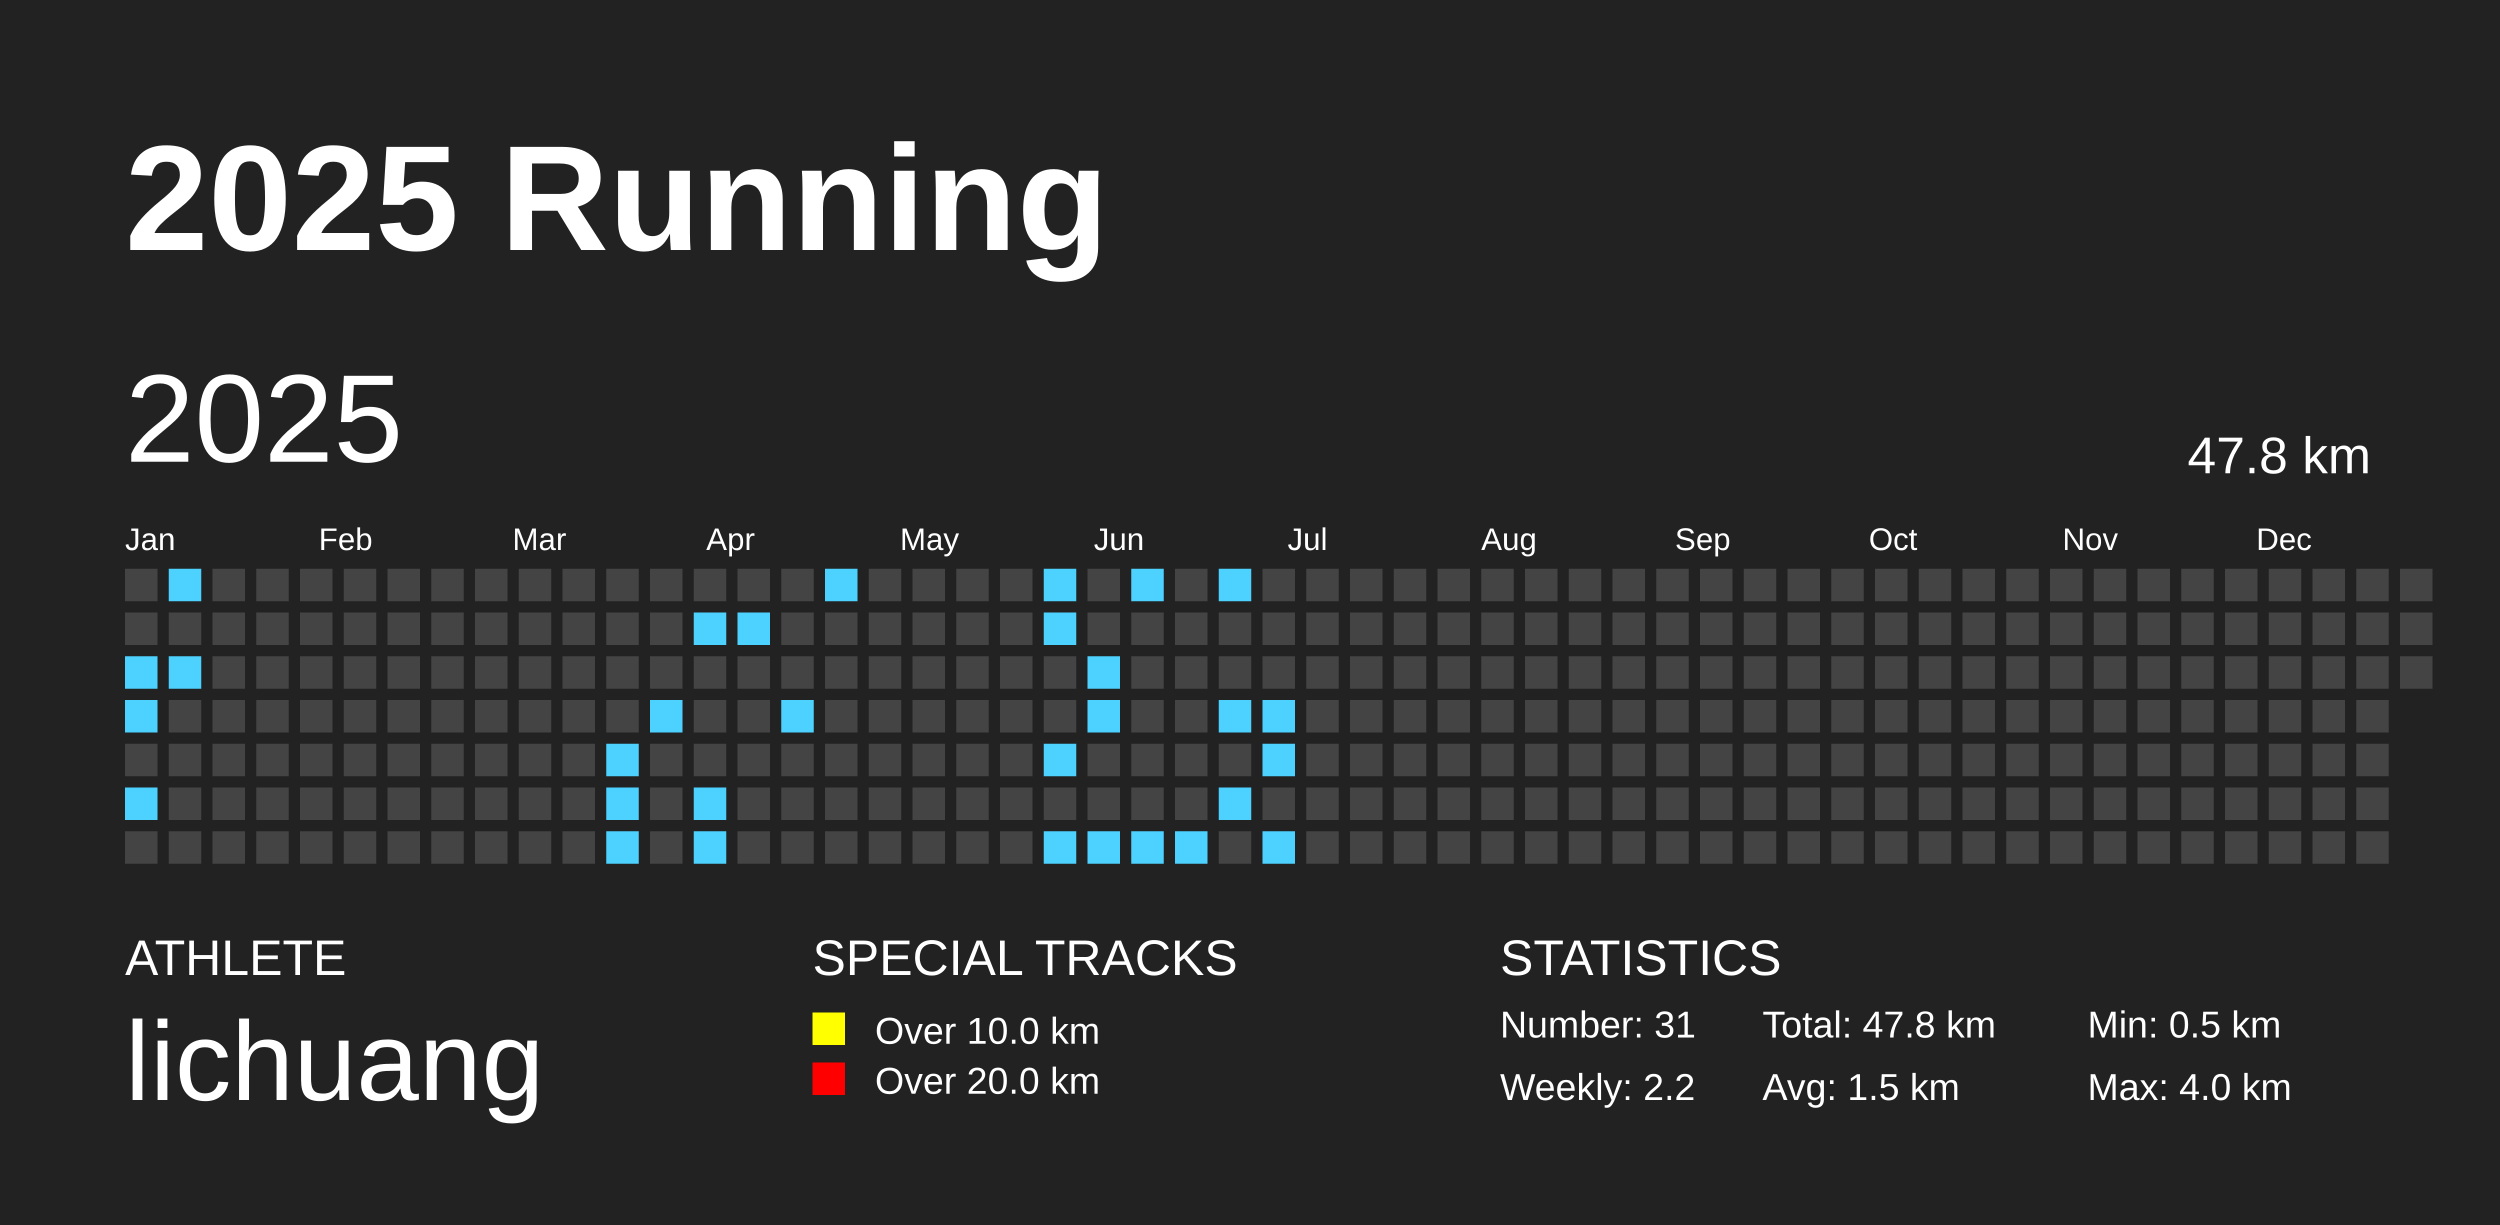
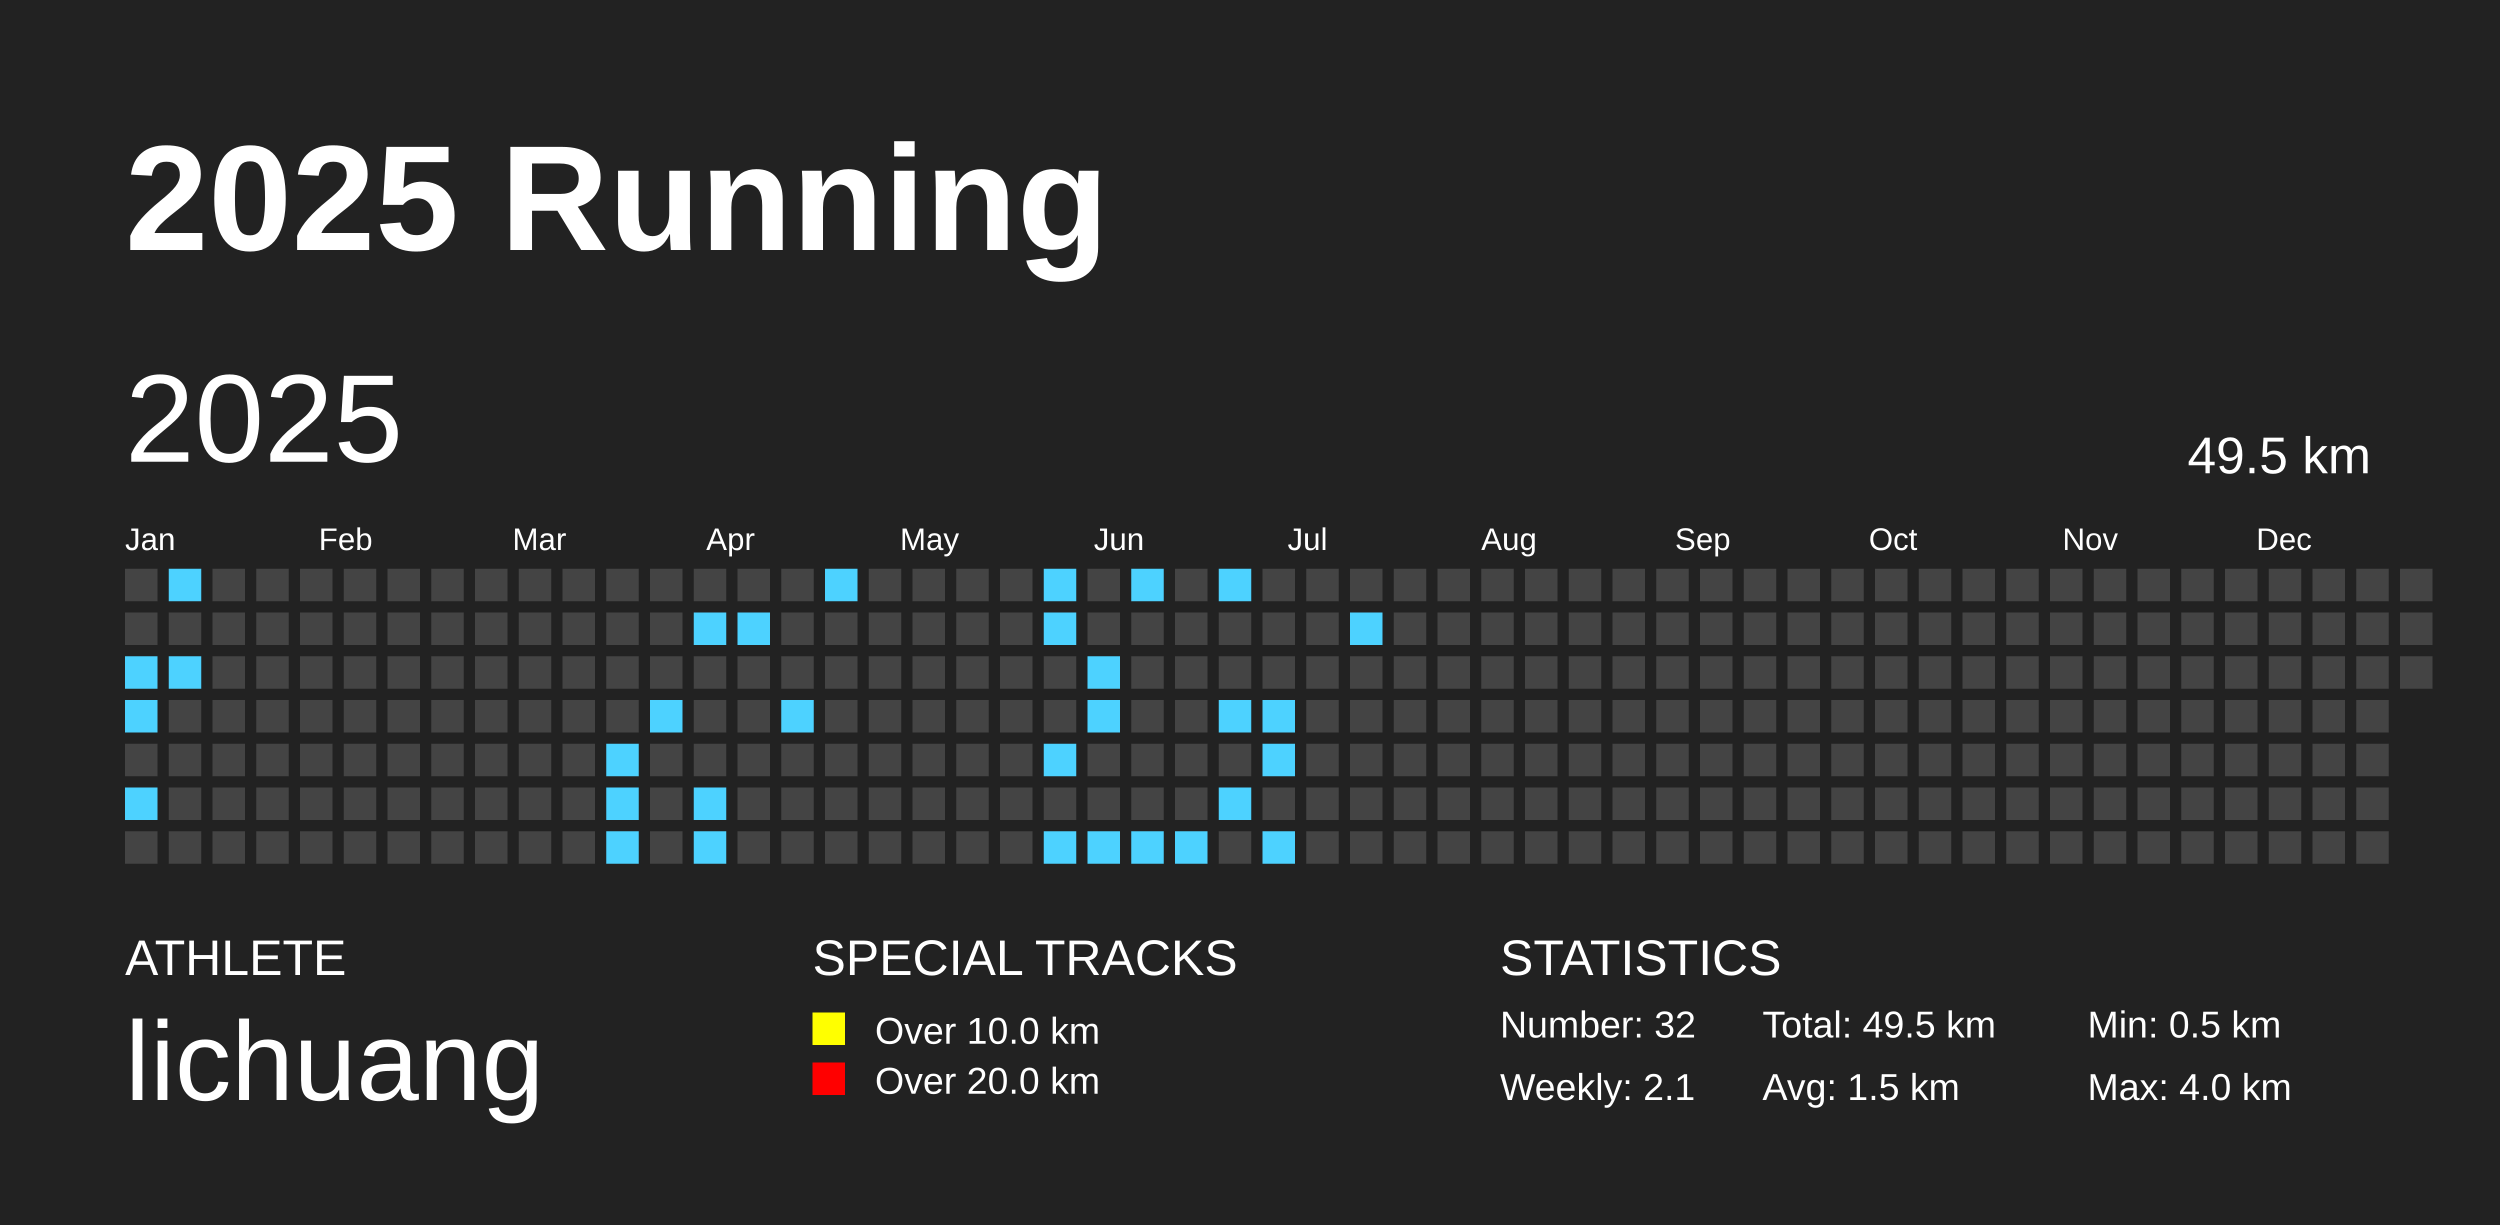
<svg xmlns="http://www.w3.org/2000/svg" baseProfile="full" height="98mm" version="1.1" viewBox="0,0,200,98" width="200mm">
  <defs />
  <rect fill="#222222" height="98" width="200" x="0" y="0" />
  <text fill="#FFFFFF" style="font-size:12px; font-family:Arial; font-weight:bold;" x="10" y="20">2025 Running</text>
  <text fill="#FFFFFF" style="font-size:4px; font-family:Arial" x="10" y="78">ATHLETE</text>
  <text fill="#FFFFFF" style="font-size:9px; font-family:Arial" x="10" y="88">lichuang</text>
  <text fill="#FFFFFF" style="font-size:4px; font-family:Arial" x="65" y="78">SPECIAL TRACKS</text>
  <rect fill="yellow" height="2.6" width="2.6" x="65" y="81" />
  <text fill="#FFFFFF" style="font-size:3px; font-family:Arial" x="70" y="83.5">Over 10.0 km</text>
  <rect fill="red" height="2.6" width="2.6" x="65" y="85" />
  <text fill="#FFFFFF" style="font-size:3px; font-family:Arial" x="70" y="87.5">Over 20.0 km</text>
  <text fill="#FFFFFF" style="font-size:4px; font-family:Arial" x="120" y="78">STATISTICS</text>
-   <text fill="#FFFFFF" style="font-size:3px; font-family:Arial" x="120" y="83">Number: 31</text>
-   <text fill="#FFFFFF" style="font-size:3px; font-family:Arial" x="120" y="88">Weekly: 2.2</text>
-   <text fill="#FFFFFF" style="font-size:3px; font-family:Arial" x="141" y="83">Total: 47.8 km</text>
+   <text fill="#FFFFFF" style="font-size:3px; font-family:Arial" x="120" y="83">Number: 32</text>
+   <text fill="#FFFFFF" style="font-size:3px; font-family:Arial" x="120" y="88">Weekly: 2.1</text>
+   <text fill="#FFFFFF" style="font-size:3px; font-family:Arial" x="141" y="83">Total: 49.5 km</text>
  <text fill="#FFFFFF" style="font-size:3px; font-family:Arial" x="141" y="88">Avg: 1.5 km</text>
  <text fill="#FFFFFF" style="font-size:3px; font-family:Arial" x="167" y="83">Min: 0.5 km</text>
  <text fill="#FFFFFF" style="font-size:3px; font-family:Arial" x="167" y="88">Max: 4.0 km</text>
  <text dominant-baseline="hanging" fill="#FFFFFF" style="font-size:10.0px; font-family:Arial;" x="10" y="30">2025</text>
-   <text dominant-baseline="hanging" fill="#FFFFFF" style="font-size:4.125px; font-family:Arial;" x="175" y="35">47.8 km</text>
+   <text dominant-baseline="hanging" fill="#FFFFFF" style="font-size:4.125px; font-family:Arial;" x="175" y="35">49.5 km</text>
  <text fill="#FFFFFF" style="font-size:2.5px; font-family:Arial" x="10.0" y="44">Jan</text>
  <text fill="#FFFFFF" style="font-size:2.5px; font-family:Arial" x="25.5" y="44">Feb</text>
  <text fill="#FFFFFF" style="font-size:2.5px; font-family:Arial" x="41.0" y="44">Mar</text>
  <text fill="#FFFFFF" style="font-size:2.5px; font-family:Arial" x="56.5" y="44">Apr</text>
  <text fill="#FFFFFF" style="font-size:2.5px; font-family:Arial" x="72.0" y="44">May</text>
  <text fill="#FFFFFF" style="font-size:2.5px; font-family:Arial" x="87.5" y="44">Jun</text>
  <text fill="#FFFFFF" style="font-size:2.5px; font-family:Arial" x="103.0" y="44">Jul</text>
  <text fill="#FFFFFF" style="font-size:2.5px; font-family:Arial" x="118.5" y="44">Aug</text>
  <text fill="#FFFFFF" style="font-size:2.5px; font-family:Arial" x="134.0" y="44">Sep</text>
  <text fill="#FFFFFF" style="font-size:2.5px; font-family:Arial" x="149.5" y="44">Oct</text>
  <text fill="#FFFFFF" style="font-size:2.5px; font-family:Arial" x="165.0" y="44">Nov</text>
  <text fill="#FFFFFF" style="font-size:2.5px; font-family:Arial" x="180.5" y="44">Dec</text>
  <rect fill="#444444" height="2.6" width="2.6" x="10.0" y="45.5" />
  <rect fill="#444444" height="2.6" width="2.6" x="10.0" y="49.0" />
  <rect fill="#4dd2ff" height="2.6" width="2.6" x="10.0" y="52.5" />
  <rect fill="#4dd2ff" height="2.6" width="2.6" x="10.0" y="56.0" />
  <rect fill="#444444" height="2.6" width="2.6" x="10.0" y="59.5" />
  <rect fill="#4dd2ff" height="2.6" width="2.6" x="10.0" y="63.0" />
  <rect fill="#444444" height="2.6" width="2.6" x="10.0" y="66.5" />
  <rect fill="#4dd2ff" height="2.6" width="2.6" x="13.5" y="45.5" />
  <rect fill="#444444" height="2.6" width="2.6" x="13.5" y="49.0" />
  <rect fill="#4dd2ff" height="2.6" width="2.6" x="13.5" y="52.5" />
  <rect fill="#444444" height="2.6" width="2.6" x="13.5" y="56.0" />
  <rect fill="#444444" height="2.6" width="2.6" x="13.5" y="59.5" />
  <rect fill="#444444" height="2.6" width="2.6" x="13.5" y="63.0" />
  <rect fill="#444444" height="2.6" width="2.6" x="13.5" y="66.5" />
  <rect fill="#444444" height="2.6" width="2.6" x="17.0" y="45.5" />
  <rect fill="#444444" height="2.6" width="2.6" x="17.0" y="49.0" />
  <rect fill="#444444" height="2.6" width="2.6" x="17.0" y="52.5" />
  <rect fill="#444444" height="2.6" width="2.6" x="17.0" y="56.0" />
  <rect fill="#444444" height="2.6" width="2.6" x="17.0" y="59.5" />
  <rect fill="#444444" height="2.6" width="2.6" x="17.0" y="63.0" />
  <rect fill="#444444" height="2.6" width="2.6" x="17.0" y="66.5" />
  <rect fill="#444444" height="2.6" width="2.6" x="20.5" y="45.5" />
  <rect fill="#444444" height="2.6" width="2.6" x="20.5" y="49.0" />
  <rect fill="#444444" height="2.6" width="2.6" x="20.5" y="52.5" />
  <rect fill="#444444" height="2.6" width="2.6" x="20.5" y="56.0" />
  <rect fill="#444444" height="2.6" width="2.6" x="20.5" y="59.5" />
  <rect fill="#444444" height="2.6" width="2.6" x="20.5" y="63.0" />
  <rect fill="#444444" height="2.6" width="2.6" x="20.5" y="66.5" />
  <rect fill="#444444" height="2.6" width="2.6" x="24.0" y="45.5" />
  <rect fill="#444444" height="2.6" width="2.6" x="24.0" y="49.0" />
  <rect fill="#444444" height="2.6" width="2.6" x="24.0" y="52.5" />
  <rect fill="#444444" height="2.6" width="2.6" x="24.0" y="56.0" />
  <rect fill="#444444" height="2.6" width="2.6" x="24.0" y="59.5" />
  <rect fill="#444444" height="2.6" width="2.6" x="24.0" y="63.0" />
  <rect fill="#444444" height="2.6" width="2.6" x="24.0" y="66.5" />
  <rect fill="#444444" height="2.6" width="2.6" x="27.5" y="45.5" />
  <rect fill="#444444" height="2.6" width="2.6" x="27.5" y="49.0" />
  <rect fill="#444444" height="2.6" width="2.6" x="27.5" y="52.5" />
  <rect fill="#444444" height="2.6" width="2.6" x="27.5" y="56.0" />
  <rect fill="#444444" height="2.6" width="2.6" x="27.5" y="59.5" />
  <rect fill="#444444" height="2.6" width="2.6" x="27.5" y="63.0" />
  <rect fill="#444444" height="2.6" width="2.6" x="27.5" y="66.5" />
  <rect fill="#444444" height="2.6" width="2.6" x="31.0" y="45.5" />
  <rect fill="#444444" height="2.6" width="2.6" x="31.0" y="49.0" />
  <rect fill="#444444" height="2.6" width="2.6" x="31.0" y="52.5" />
  <rect fill="#444444" height="2.6" width="2.6" x="31.0" y="56.0" />
  <rect fill="#444444" height="2.6" width="2.6" x="31.0" y="59.5" />
  <rect fill="#444444" height="2.6" width="2.6" x="31.0" y="63.0" />
  <rect fill="#444444" height="2.6" width="2.6" x="31.0" y="66.5" />
  <rect fill="#444444" height="2.6" width="2.6" x="34.5" y="45.5" />
  <rect fill="#444444" height="2.6" width="2.6" x="34.5" y="49.0" />
  <rect fill="#444444" height="2.6" width="2.6" x="34.5" y="52.5" />
  <rect fill="#444444" height="2.6" width="2.6" x="34.5" y="56.0" />
  <rect fill="#444444" height="2.6" width="2.6" x="34.5" y="59.5" />
  <rect fill="#444444" height="2.6" width="2.6" x="34.5" y="63.0" />
  <rect fill="#444444" height="2.6" width="2.6" x="34.5" y="66.5" />
  <rect fill="#444444" height="2.6" width="2.6" x="38.0" y="45.5" />
  <rect fill="#444444" height="2.6" width="2.6" x="38.0" y="49.0" />
  <rect fill="#444444" height="2.6" width="2.6" x="38.0" y="52.5" />
  <rect fill="#444444" height="2.6" width="2.6" x="38.0" y="56.0" />
  <rect fill="#444444" height="2.6" width="2.6" x="38.0" y="59.5" />
  <rect fill="#444444" height="2.6" width="2.6" x="38.0" y="63.0" />
  <rect fill="#444444" height="2.6" width="2.6" x="38.0" y="66.5" />
  <rect fill="#444444" height="2.6" width="2.6" x="41.5" y="45.5" />
  <rect fill="#444444" height="2.6" width="2.6" x="41.5" y="49.0" />
  <rect fill="#444444" height="2.6" width="2.6" x="41.5" y="52.5" />
  <rect fill="#444444" height="2.6" width="2.6" x="41.5" y="56.0" />
  <rect fill="#444444" height="2.6" width="2.6" x="41.5" y="59.5" />
  <rect fill="#444444" height="2.6" width="2.6" x="41.5" y="63.0" />
  <rect fill="#444444" height="2.6" width="2.6" x="41.5" y="66.5" />
  <rect fill="#444444" height="2.6" width="2.6" x="45.0" y="45.5" />
  <rect fill="#444444" height="2.6" width="2.6" x="45.0" y="49.0" />
  <rect fill="#444444" height="2.6" width="2.6" x="45.0" y="52.5" />
  <rect fill="#444444" height="2.6" width="2.6" x="45.0" y="56.0" />
  <rect fill="#444444" height="2.6" width="2.6" x="45.0" y="59.5" />
  <rect fill="#444444" height="2.6" width="2.6" x="45.0" y="63.0" />
  <rect fill="#444444" height="2.6" width="2.6" x="45.0" y="66.5" />
  <rect fill="#444444" height="2.6" width="2.6" x="48.5" y="45.5" />
  <rect fill="#444444" height="2.6" width="2.6" x="48.5" y="49.0" />
  <rect fill="#444444" height="2.6" width="2.6" x="48.5" y="52.5" />
  <rect fill="#444444" height="2.6" width="2.6" x="48.5" y="56.0" />
  <rect fill="#4dd2ff" height="2.6" width="2.6" x="48.5" y="59.5" />
  <rect fill="#4dd2ff" height="2.6" width="2.6" x="48.5" y="63.0" />
  <rect fill="#4dd2ff" height="2.6" width="2.6" x="48.5" y="66.5" />
  <rect fill="#444444" height="2.6" width="2.6" x="52.0" y="45.5" />
  <rect fill="#444444" height="2.6" width="2.6" x="52.0" y="49.0" />
  <rect fill="#444444" height="2.6" width="2.6" x="52.0" y="52.5" />
  <rect fill="#4dd2ff" height="2.6" width="2.6" x="52.0" y="56.0" />
  <rect fill="#444444" height="2.6" width="2.6" x="52.0" y="59.5" />
  <rect fill="#444444" height="2.6" width="2.6" x="52.0" y="63.0" />
  <rect fill="#444444" height="2.6" width="2.6" x="52.0" y="66.5" />
  <rect fill="#444444" height="2.6" width="2.6" x="55.5" y="45.5" />
  <rect fill="#4dd2ff" height="2.6" width="2.6" x="55.5" y="49.0" />
  <rect fill="#444444" height="2.6" width="2.6" x="55.5" y="52.5" />
  <rect fill="#444444" height="2.6" width="2.6" x="55.5" y="56.0" />
  <rect fill="#444444" height="2.6" width="2.6" x="55.5" y="59.5" />
  <rect fill="#4dd2ff" height="2.6" width="2.6" x="55.5" y="63.0" />
  <rect fill="#4dd2ff" height="2.6" width="2.6" x="55.5" y="66.5" />
  <rect fill="#444444" height="2.6" width="2.6" x="59.0" y="45.5" />
  <rect fill="#4dd2ff" height="2.6" width="2.6" x="59.0" y="49.0" />
  <rect fill="#444444" height="2.6" width="2.6" x="59.0" y="52.5" />
  <rect fill="#444444" height="2.6" width="2.6" x="59.0" y="56.0" />
  <rect fill="#444444" height="2.6" width="2.6" x="59.0" y="59.5" />
  <rect fill="#444444" height="2.6" width="2.6" x="59.0" y="63.0" />
  <rect fill="#444444" height="2.6" width="2.6" x="59.0" y="66.5" />
  <rect fill="#444444" height="2.6" width="2.6" x="62.5" y="45.5" />
  <rect fill="#444444" height="2.6" width="2.6" x="62.5" y="49.0" />
  <rect fill="#444444" height="2.6" width="2.6" x="62.5" y="52.5" />
  <rect fill="#4dd2ff" height="2.6" width="2.6" x="62.5" y="56.0" />
  <rect fill="#444444" height="2.6" width="2.6" x="62.5" y="59.5" />
  <rect fill="#444444" height="2.6" width="2.6" x="62.5" y="63.0" />
  <rect fill="#444444" height="2.6" width="2.6" x="62.5" y="66.5" />
  <rect fill="#4dd2ff" height="2.6" width="2.6" x="66.0" y="45.5" />
  <rect fill="#444444" height="2.6" width="2.6" x="66.0" y="49.0" />
  <rect fill="#444444" height="2.6" width="2.6" x="66.0" y="52.5" />
  <rect fill="#444444" height="2.6" width="2.6" x="66.0" y="56.0" />
  <rect fill="#444444" height="2.6" width="2.6" x="66.0" y="59.5" />
  <rect fill="#444444" height="2.6" width="2.6" x="66.0" y="63.0" />
  <rect fill="#444444" height="2.6" width="2.6" x="66.0" y="66.5" />
  <rect fill="#444444" height="2.6" width="2.6" x="69.5" y="45.5" />
  <rect fill="#444444" height="2.6" width="2.6" x="69.5" y="49.0" />
  <rect fill="#444444" height="2.6" width="2.6" x="69.5" y="52.5" />
  <rect fill="#444444" height="2.6" width="2.6" x="69.5" y="56.0" />
  <rect fill="#444444" height="2.6" width="2.6" x="69.5" y="59.5" />
  <rect fill="#444444" height="2.6" width="2.6" x="69.5" y="63.0" />
  <rect fill="#444444" height="2.6" width="2.6" x="69.5" y="66.5" />
  <rect fill="#444444" height="2.6" width="2.6" x="73.0" y="45.5" />
  <rect fill="#444444" height="2.6" width="2.6" x="73.0" y="49.0" />
  <rect fill="#444444" height="2.6" width="2.6" x="73.0" y="52.5" />
  <rect fill="#444444" height="2.6" width="2.6" x="73.0" y="56.0" />
  <rect fill="#444444" height="2.6" width="2.6" x="73.0" y="59.5" />
  <rect fill="#444444" height="2.6" width="2.6" x="73.0" y="63.0" />
  <rect fill="#444444" height="2.6" width="2.6" x="73.0" y="66.5" />
  <rect fill="#444444" height="2.6" width="2.6" x="76.5" y="45.5" />
  <rect fill="#444444" height="2.6" width="2.6" x="76.5" y="49.0" />
  <rect fill="#444444" height="2.6" width="2.6" x="76.5" y="52.5" />
  <rect fill="#444444" height="2.6" width="2.6" x="76.5" y="56.0" />
  <rect fill="#444444" height="2.6" width="2.6" x="76.5" y="59.5" />
  <rect fill="#444444" height="2.6" width="2.6" x="76.5" y="63.0" />
  <rect fill="#444444" height="2.6" width="2.6" x="76.5" y="66.5" />
  <rect fill="#444444" height="2.6" width="2.6" x="80.0" y="45.5" />
  <rect fill="#444444" height="2.6" width="2.6" x="80.0" y="49.0" />
  <rect fill="#444444" height="2.6" width="2.6" x="80.0" y="52.5" />
  <rect fill="#444444" height="2.6" width="2.6" x="80.0" y="56.0" />
  <rect fill="#444444" height="2.6" width="2.6" x="80.0" y="59.5" />
  <rect fill="#444444" height="2.6" width="2.6" x="80.0" y="63.0" />
  <rect fill="#444444" height="2.6" width="2.6" x="80.0" y="66.5" />
  <rect fill="#4dd2ff" height="2.6" width="2.6" x="83.5" y="45.5" />
  <rect fill="#4dd2ff" height="2.6" width="2.6" x="83.5" y="49.0" />
  <rect fill="#444444" height="2.6" width="2.6" x="83.5" y="52.5" />
  <rect fill="#444444" height="2.6" width="2.6" x="83.5" y="56.0" />
  <rect fill="#4dd2ff" height="2.6" width="2.6" x="83.5" y="59.5" />
  <rect fill="#444444" height="2.6" width="2.6" x="83.5" y="63.0" />
  <rect fill="#4dd2ff" height="2.6" width="2.6" x="83.5" y="66.5" />
  <rect fill="#444444" height="2.6" width="2.6" x="87.0" y="45.5" />
  <rect fill="#444444" height="2.6" width="2.6" x="87.0" y="49.0" />
  <rect fill="#4dd2ff" height="2.6" width="2.6" x="87.0" y="52.5" />
  <rect fill="#4dd2ff" height="2.6" width="2.6" x="87.0" y="56.0" />
  <rect fill="#444444" height="2.6" width="2.6" x="87.0" y="59.5" />
  <rect fill="#444444" height="2.6" width="2.6" x="87.0" y="63.0" />
  <rect fill="#4dd2ff" height="2.6" width="2.6" x="87.0" y="66.5" />
  <rect fill="#4dd2ff" height="2.6" width="2.6" x="90.5" y="45.5" />
  <rect fill="#444444" height="2.6" width="2.6" x="90.5" y="49.0" />
  <rect fill="#444444" height="2.6" width="2.6" x="90.5" y="52.5" />
  <rect fill="#444444" height="2.6" width="2.6" x="90.5" y="56.0" />
  <rect fill="#444444" height="2.6" width="2.6" x="90.5" y="59.5" />
  <rect fill="#444444" height="2.6" width="2.6" x="90.5" y="63.0" />
  <rect fill="#4dd2ff" height="2.6" width="2.6" x="90.5" y="66.5" />
  <rect fill="#444444" height="2.6" width="2.6" x="94.0" y="45.5" />
  <rect fill="#444444" height="2.6" width="2.6" x="94.0" y="49.0" />
  <rect fill="#444444" height="2.6" width="2.6" x="94.0" y="52.5" />
  <rect fill="#444444" height="2.6" width="2.6" x="94.0" y="56.0" />
  <rect fill="#444444" height="2.6" width="2.6" x="94.0" y="59.5" />
  <rect fill="#444444" height="2.6" width="2.6" x="94.0" y="63.0" />
  <rect fill="#4dd2ff" height="2.6" width="2.6" x="94.0" y="66.5" />
  <rect fill="#4dd2ff" height="2.6" width="2.6" x="97.5" y="45.5" />
  <rect fill="#444444" height="2.6" width="2.6" x="97.5" y="49.0" />
  <rect fill="#444444" height="2.6" width="2.6" x="97.5" y="52.5" />
  <rect fill="#4dd2ff" height="2.6" width="2.6" x="97.5" y="56.0" />
  <rect fill="#444444" height="2.6" width="2.6" x="97.5" y="59.5" />
  <rect fill="#4dd2ff" height="2.6" width="2.6" x="97.5" y="63.0" />
  <rect fill="#444444" height="2.6" width="2.6" x="97.5" y="66.5" />
  <rect fill="#444444" height="2.6" width="2.6" x="101.0" y="45.5" />
  <rect fill="#444444" height="2.6" width="2.6" x="101.0" y="49.0" />
  <rect fill="#444444" height="2.6" width="2.6" x="101.0" y="52.5" />
  <rect fill="#4dd2ff" height="2.6" width="2.6" x="101.0" y="56.0" />
  <rect fill="#4dd2ff" height="2.6" width="2.6" x="101.0" y="59.5" />
  <rect fill="#444444" height="2.6" width="2.6" x="101.0" y="63.0" />
  <rect fill="#4dd2ff" height="2.6" width="2.6" x="101.0" y="66.5" />
  <rect fill="#444444" height="2.6" width="2.6" x="104.5" y="45.5" />
  <rect fill="#444444" height="2.6" width="2.6" x="104.5" y="49.0" />
  <rect fill="#444444" height="2.6" width="2.6" x="104.5" y="52.5" />
  <rect fill="#444444" height="2.6" width="2.6" x="104.5" y="56.0" />
  <rect fill="#444444" height="2.6" width="2.6" x="104.5" y="59.5" />
  <rect fill="#444444" height="2.6" width="2.6" x="104.5" y="63.0" />
  <rect fill="#444444" height="2.6" width="2.6" x="104.5" y="66.5" />
  <rect fill="#444444" height="2.6" width="2.6" x="108.0" y="45.5" />
-   <rect fill="#444444" height="2.6" width="2.6" x="108.0" y="49.0" />
+   <rect fill="#4dd2ff" height="2.6" width="2.6" x="108.0" y="49.0" />
  <rect fill="#444444" height="2.6" width="2.6" x="108.0" y="52.5" />
  <rect fill="#444444" height="2.6" width="2.6" x="108.0" y="56.0" />
  <rect fill="#444444" height="2.6" width="2.6" x="108.0" y="59.5" />
  <rect fill="#444444" height="2.6" width="2.6" x="108.0" y="63.0" />
  <rect fill="#444444" height="2.6" width="2.6" x="108.0" y="66.5" />
  <rect fill="#444444" height="2.6" width="2.6" x="111.5" y="45.5" />
  <rect fill="#444444" height="2.6" width="2.6" x="111.5" y="49.0" />
  <rect fill="#444444" height="2.6" width="2.6" x="111.5" y="52.5" />
  <rect fill="#444444" height="2.6" width="2.6" x="111.5" y="56.0" />
  <rect fill="#444444" height="2.6" width="2.6" x="111.5" y="59.5" />
  <rect fill="#444444" height="2.6" width="2.6" x="111.5" y="63.0" />
  <rect fill="#444444" height="2.6" width="2.6" x="111.5" y="66.5" />
  <rect fill="#444444" height="2.6" width="2.6" x="115.0" y="45.5" />
  <rect fill="#444444" height="2.6" width="2.6" x="115.0" y="49.0" />
  <rect fill="#444444" height="2.6" width="2.6" x="115.0" y="52.5" />
  <rect fill="#444444" height="2.6" width="2.6" x="115.0" y="56.0" />
  <rect fill="#444444" height="2.6" width="2.6" x="115.0" y="59.5" />
  <rect fill="#444444" height="2.6" width="2.6" x="115.0" y="63.0" />
  <rect fill="#444444" height="2.6" width="2.6" x="115.0" y="66.5" />
  <rect fill="#444444" height="2.6" width="2.6" x="118.5" y="45.5" />
  <rect fill="#444444" height="2.6" width="2.6" x="118.5" y="49.0" />
  <rect fill="#444444" height="2.6" width="2.6" x="118.5" y="52.5" />
  <rect fill="#444444" height="2.6" width="2.6" x="118.5" y="56.0" />
  <rect fill="#444444" height="2.6" width="2.6" x="118.5" y="59.5" />
  <rect fill="#444444" height="2.6" width="2.6" x="118.5" y="63.0" />
  <rect fill="#444444" height="2.6" width="2.6" x="118.5" y="66.5" />
  <rect fill="#444444" height="2.6" width="2.6" x="122.0" y="45.5" />
  <rect fill="#444444" height="2.6" width="2.6" x="122.0" y="49.0" />
  <rect fill="#444444" height="2.6" width="2.6" x="122.0" y="52.5" />
  <rect fill="#444444" height="2.6" width="2.6" x="122.0" y="56.0" />
  <rect fill="#444444" height="2.6" width="2.6" x="122.0" y="59.5" />
  <rect fill="#444444" height="2.6" width="2.6" x="122.0" y="63.0" />
  <rect fill="#444444" height="2.6" width="2.6" x="122.0" y="66.5" />
  <rect fill="#444444" height="2.6" width="2.6" x="125.5" y="45.5" />
  <rect fill="#444444" height="2.6" width="2.6" x="125.5" y="49.0" />
  <rect fill="#444444" height="2.6" width="2.6" x="125.5" y="52.5" />
  <rect fill="#444444" height="2.6" width="2.6" x="125.5" y="56.0" />
  <rect fill="#444444" height="2.6" width="2.6" x="125.5" y="59.5" />
  <rect fill="#444444" height="2.6" width="2.6" x="125.5" y="63.0" />
  <rect fill="#444444" height="2.6" width="2.6" x="125.5" y="66.5" />
  <rect fill="#444444" height="2.6" width="2.6" x="129.0" y="45.5" />
  <rect fill="#444444" height="2.6" width="2.6" x="129.0" y="49.0" />
  <rect fill="#444444" height="2.6" width="2.6" x="129.0" y="52.5" />
  <rect fill="#444444" height="2.6" width="2.6" x="129.0" y="56.0" />
  <rect fill="#444444" height="2.6" width="2.6" x="129.0" y="59.5" />
  <rect fill="#444444" height="2.6" width="2.6" x="129.0" y="63.0" />
  <rect fill="#444444" height="2.6" width="2.6" x="129.0" y="66.5" />
  <rect fill="#444444" height="2.6" width="2.6" x="132.5" y="45.5" />
  <rect fill="#444444" height="2.6" width="2.6" x="132.5" y="49.0" />
  <rect fill="#444444" height="2.6" width="2.6" x="132.5" y="52.5" />
  <rect fill="#444444" height="2.6" width="2.6" x="132.5" y="56.0" />
  <rect fill="#444444" height="2.6" width="2.6" x="132.5" y="59.5" />
  <rect fill="#444444" height="2.6" width="2.6" x="132.5" y="63.0" />
  <rect fill="#444444" height="2.6" width="2.6" x="132.5" y="66.5" />
  <rect fill="#444444" height="2.6" width="2.6" x="136.0" y="45.5" />
  <rect fill="#444444" height="2.6" width="2.6" x="136.0" y="49.0" />
  <rect fill="#444444" height="2.6" width="2.6" x="136.0" y="52.5" />
  <rect fill="#444444" height="2.6" width="2.6" x="136.0" y="56.0" />
  <rect fill="#444444" height="2.6" width="2.6" x="136.0" y="59.5" />
  <rect fill="#444444" height="2.6" width="2.6" x="136.0" y="63.0" />
  <rect fill="#444444" height="2.6" width="2.6" x="136.0" y="66.5" />
  <rect fill="#444444" height="2.6" width="2.6" x="139.5" y="45.5" />
  <rect fill="#444444" height="2.6" width="2.6" x="139.5" y="49.0" />
  <rect fill="#444444" height="2.6" width="2.6" x="139.5" y="52.5" />
  <rect fill="#444444" height="2.6" width="2.6" x="139.5" y="56.0" />
  <rect fill="#444444" height="2.6" width="2.6" x="139.5" y="59.5" />
  <rect fill="#444444" height="2.6" width="2.6" x="139.5" y="63.0" />
  <rect fill="#444444" height="2.6" width="2.6" x="139.5" y="66.5" />
  <rect fill="#444444" height="2.6" width="2.6" x="143.0" y="45.5" />
  <rect fill="#444444" height="2.6" width="2.6" x="143.0" y="49.0" />
  <rect fill="#444444" height="2.6" width="2.6" x="143.0" y="52.5" />
  <rect fill="#444444" height="2.6" width="2.6" x="143.0" y="56.0" />
  <rect fill="#444444" height="2.6" width="2.6" x="143.0" y="59.5" />
  <rect fill="#444444" height="2.6" width="2.6" x="143.0" y="63.0" />
  <rect fill="#444444" height="2.6" width="2.6" x="143.0" y="66.5" />
  <rect fill="#444444" height="2.6" width="2.6" x="146.5" y="45.5" />
  <rect fill="#444444" height="2.6" width="2.6" x="146.5" y="49.0" />
  <rect fill="#444444" height="2.6" width="2.6" x="146.5" y="52.5" />
  <rect fill="#444444" height="2.6" width="2.6" x="146.5" y="56.0" />
  <rect fill="#444444" height="2.6" width="2.6" x="146.5" y="59.5" />
  <rect fill="#444444" height="2.6" width="2.6" x="146.5" y="63.0" />
  <rect fill="#444444" height="2.6" width="2.6" x="146.5" y="66.5" />
  <rect fill="#444444" height="2.6" width="2.6" x="150.0" y="45.5" />
  <rect fill="#444444" height="2.6" width="2.6" x="150.0" y="49.0" />
  <rect fill="#444444" height="2.6" width="2.6" x="150.0" y="52.5" />
  <rect fill="#444444" height="2.6" width="2.6" x="150.0" y="56.0" />
  <rect fill="#444444" height="2.6" width="2.6" x="150.0" y="59.5" />
  <rect fill="#444444" height="2.6" width="2.6" x="150.0" y="63.0" />
  <rect fill="#444444" height="2.6" width="2.6" x="150.0" y="66.5" />
  <rect fill="#444444" height="2.6" width="2.6" x="153.5" y="45.5" />
  <rect fill="#444444" height="2.6" width="2.6" x="153.5" y="49.0" />
  <rect fill="#444444" height="2.6" width="2.6" x="153.5" y="52.5" />
  <rect fill="#444444" height="2.6" width="2.6" x="153.5" y="56.0" />
  <rect fill="#444444" height="2.6" width="2.6" x="153.5" y="59.5" />
  <rect fill="#444444" height="2.6" width="2.6" x="153.5" y="63.0" />
  <rect fill="#444444" height="2.6" width="2.6" x="153.5" y="66.5" />
  <rect fill="#444444" height="2.6" width="2.6" x="157.0" y="45.5" />
  <rect fill="#444444" height="2.6" width="2.6" x="157.0" y="49.0" />
  <rect fill="#444444" height="2.6" width="2.6" x="157.0" y="52.5" />
  <rect fill="#444444" height="2.6" width="2.6" x="157.0" y="56.0" />
  <rect fill="#444444" height="2.6" width="2.6" x="157.0" y="59.5" />
  <rect fill="#444444" height="2.6" width="2.6" x="157.0" y="63.0" />
  <rect fill="#444444" height="2.6" width="2.6" x="157.0" y="66.5" />
  <rect fill="#444444" height="2.6" width="2.6" x="160.5" y="45.5" />
  <rect fill="#444444" height="2.6" width="2.6" x="160.5" y="49.0" />
  <rect fill="#444444" height="2.6" width="2.6" x="160.5" y="52.5" />
  <rect fill="#444444" height="2.6" width="2.6" x="160.5" y="56.0" />
  <rect fill="#444444" height="2.6" width="2.6" x="160.5" y="59.5" />
  <rect fill="#444444" height="2.6" width="2.6" x="160.5" y="63.0" />
  <rect fill="#444444" height="2.6" width="2.6" x="160.5" y="66.5" />
  <rect fill="#444444" height="2.6" width="2.6" x="164.0" y="45.5" />
  <rect fill="#444444" height="2.6" width="2.6" x="164.0" y="49.0" />
  <rect fill="#444444" height="2.6" width="2.6" x="164.0" y="52.5" />
  <rect fill="#444444" height="2.6" width="2.6" x="164.0" y="56.0" />
  <rect fill="#444444" height="2.6" width="2.6" x="164.0" y="59.5" />
  <rect fill="#444444" height="2.6" width="2.6" x="164.0" y="63.0" />
  <rect fill="#444444" height="2.6" width="2.6" x="164.0" y="66.5" />
  <rect fill="#444444" height="2.6" width="2.6" x="167.5" y="45.5" />
  <rect fill="#444444" height="2.6" width="2.6" x="167.5" y="49.0" />
  <rect fill="#444444" height="2.6" width="2.6" x="167.5" y="52.5" />
  <rect fill="#444444" height="2.6" width="2.6" x="167.5" y="56.0" />
  <rect fill="#444444" height="2.6" width="2.6" x="167.5" y="59.5" />
  <rect fill="#444444" height="2.6" width="2.6" x="167.5" y="63.0" />
  <rect fill="#444444" height="2.6" width="2.6" x="167.5" y="66.5" />
  <rect fill="#444444" height="2.6" width="2.6" x="171.0" y="45.5" />
  <rect fill="#444444" height="2.6" width="2.6" x="171.0" y="49.0" />
  <rect fill="#444444" height="2.6" width="2.6" x="171.0" y="52.5" />
  <rect fill="#444444" height="2.6" width="2.6" x="171.0" y="56.0" />
  <rect fill="#444444" height="2.6" width="2.6" x="171.0" y="59.5" />
  <rect fill="#444444" height="2.6" width="2.6" x="171.0" y="63.0" />
  <rect fill="#444444" height="2.6" width="2.6" x="171.0" y="66.5" />
  <rect fill="#444444" height="2.6" width="2.6" x="174.5" y="45.5" />
  <rect fill="#444444" height="2.6" width="2.6" x="174.5" y="49.0" />
  <rect fill="#444444" height="2.6" width="2.6" x="174.5" y="52.5" />
  <rect fill="#444444" height="2.6" width="2.6" x="174.5" y="56.0" />
  <rect fill="#444444" height="2.6" width="2.6" x="174.5" y="59.5" />
  <rect fill="#444444" height="2.6" width="2.6" x="174.5" y="63.0" />
  <rect fill="#444444" height="2.6" width="2.6" x="174.5" y="66.5" />
  <rect fill="#444444" height="2.6" width="2.6" x="178.0" y="45.5" />
  <rect fill="#444444" height="2.6" width="2.6" x="178.0" y="49.0" />
  <rect fill="#444444" height="2.6" width="2.6" x="178.0" y="52.5" />
  <rect fill="#444444" height="2.6" width="2.6" x="178.0" y="56.0" />
  <rect fill="#444444" height="2.6" width="2.6" x="178.0" y="59.5" />
  <rect fill="#444444" height="2.6" width="2.6" x="178.0" y="63.0" />
  <rect fill="#444444" height="2.6" width="2.6" x="178.0" y="66.5" />
  <rect fill="#444444" height="2.6" width="2.6" x="181.5" y="45.5" />
  <rect fill="#444444" height="2.6" width="2.6" x="181.5" y="49.0" />
  <rect fill="#444444" height="2.6" width="2.6" x="181.5" y="52.5" />
  <rect fill="#444444" height="2.6" width="2.6" x="181.5" y="56.0" />
  <rect fill="#444444" height="2.6" width="2.6" x="181.5" y="59.5" />
  <rect fill="#444444" height="2.6" width="2.6" x="181.5" y="63.0" />
  <rect fill="#444444" height="2.6" width="2.6" x="181.5" y="66.5" />
  <rect fill="#444444" height="2.6" width="2.6" x="185.0" y="45.5" />
  <rect fill="#444444" height="2.6" width="2.6" x="185.0" y="49.0" />
  <rect fill="#444444" height="2.6" width="2.6" x="185.0" y="52.5" />
  <rect fill="#444444" height="2.6" width="2.6" x="185.0" y="56.0" />
  <rect fill="#444444" height="2.6" width="2.6" x="185.0" y="59.5" />
  <rect fill="#444444" height="2.6" width="2.6" x="185.0" y="63.0" />
  <rect fill="#444444" height="2.6" width="2.6" x="185.0" y="66.5" />
  <rect fill="#444444" height="2.6" width="2.6" x="188.5" y="45.5" />
  <rect fill="#444444" height="2.6" width="2.6" x="188.5" y="49.0" />
  <rect fill="#444444" height="2.6" width="2.6" x="188.5" y="52.5" />
  <rect fill="#444444" height="2.6" width="2.6" x="188.5" y="56.0" />
  <rect fill="#444444" height="2.6" width="2.6" x="188.5" y="59.5" />
  <rect fill="#444444" height="2.6" width="2.6" x="188.5" y="63.0" />
  <rect fill="#444444" height="2.6" width="2.6" x="188.5" y="66.5" />
  <rect fill="#444444" height="2.6" width="2.6" x="192.0" y="45.5" />
  <rect fill="#444444" height="2.6" width="2.6" x="192.0" y="49.0" />
  <rect fill="#444444" height="2.6" width="2.6" x="192.0" y="52.5" />
</svg>
